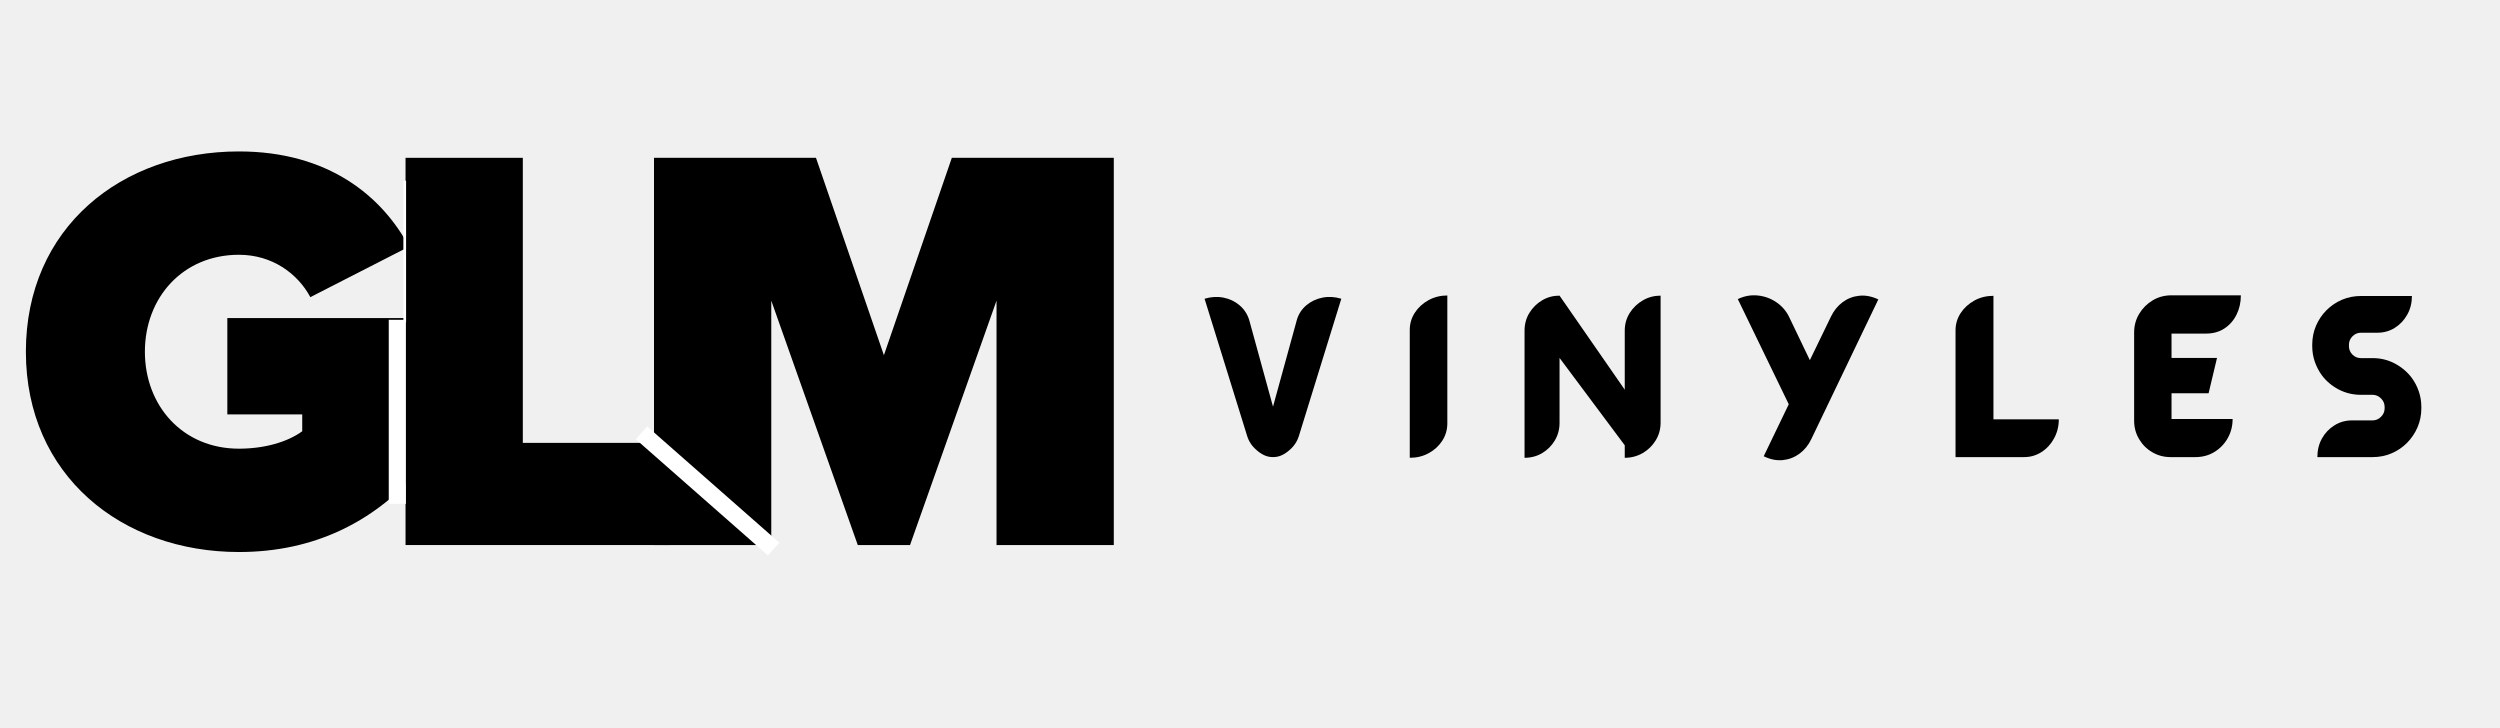
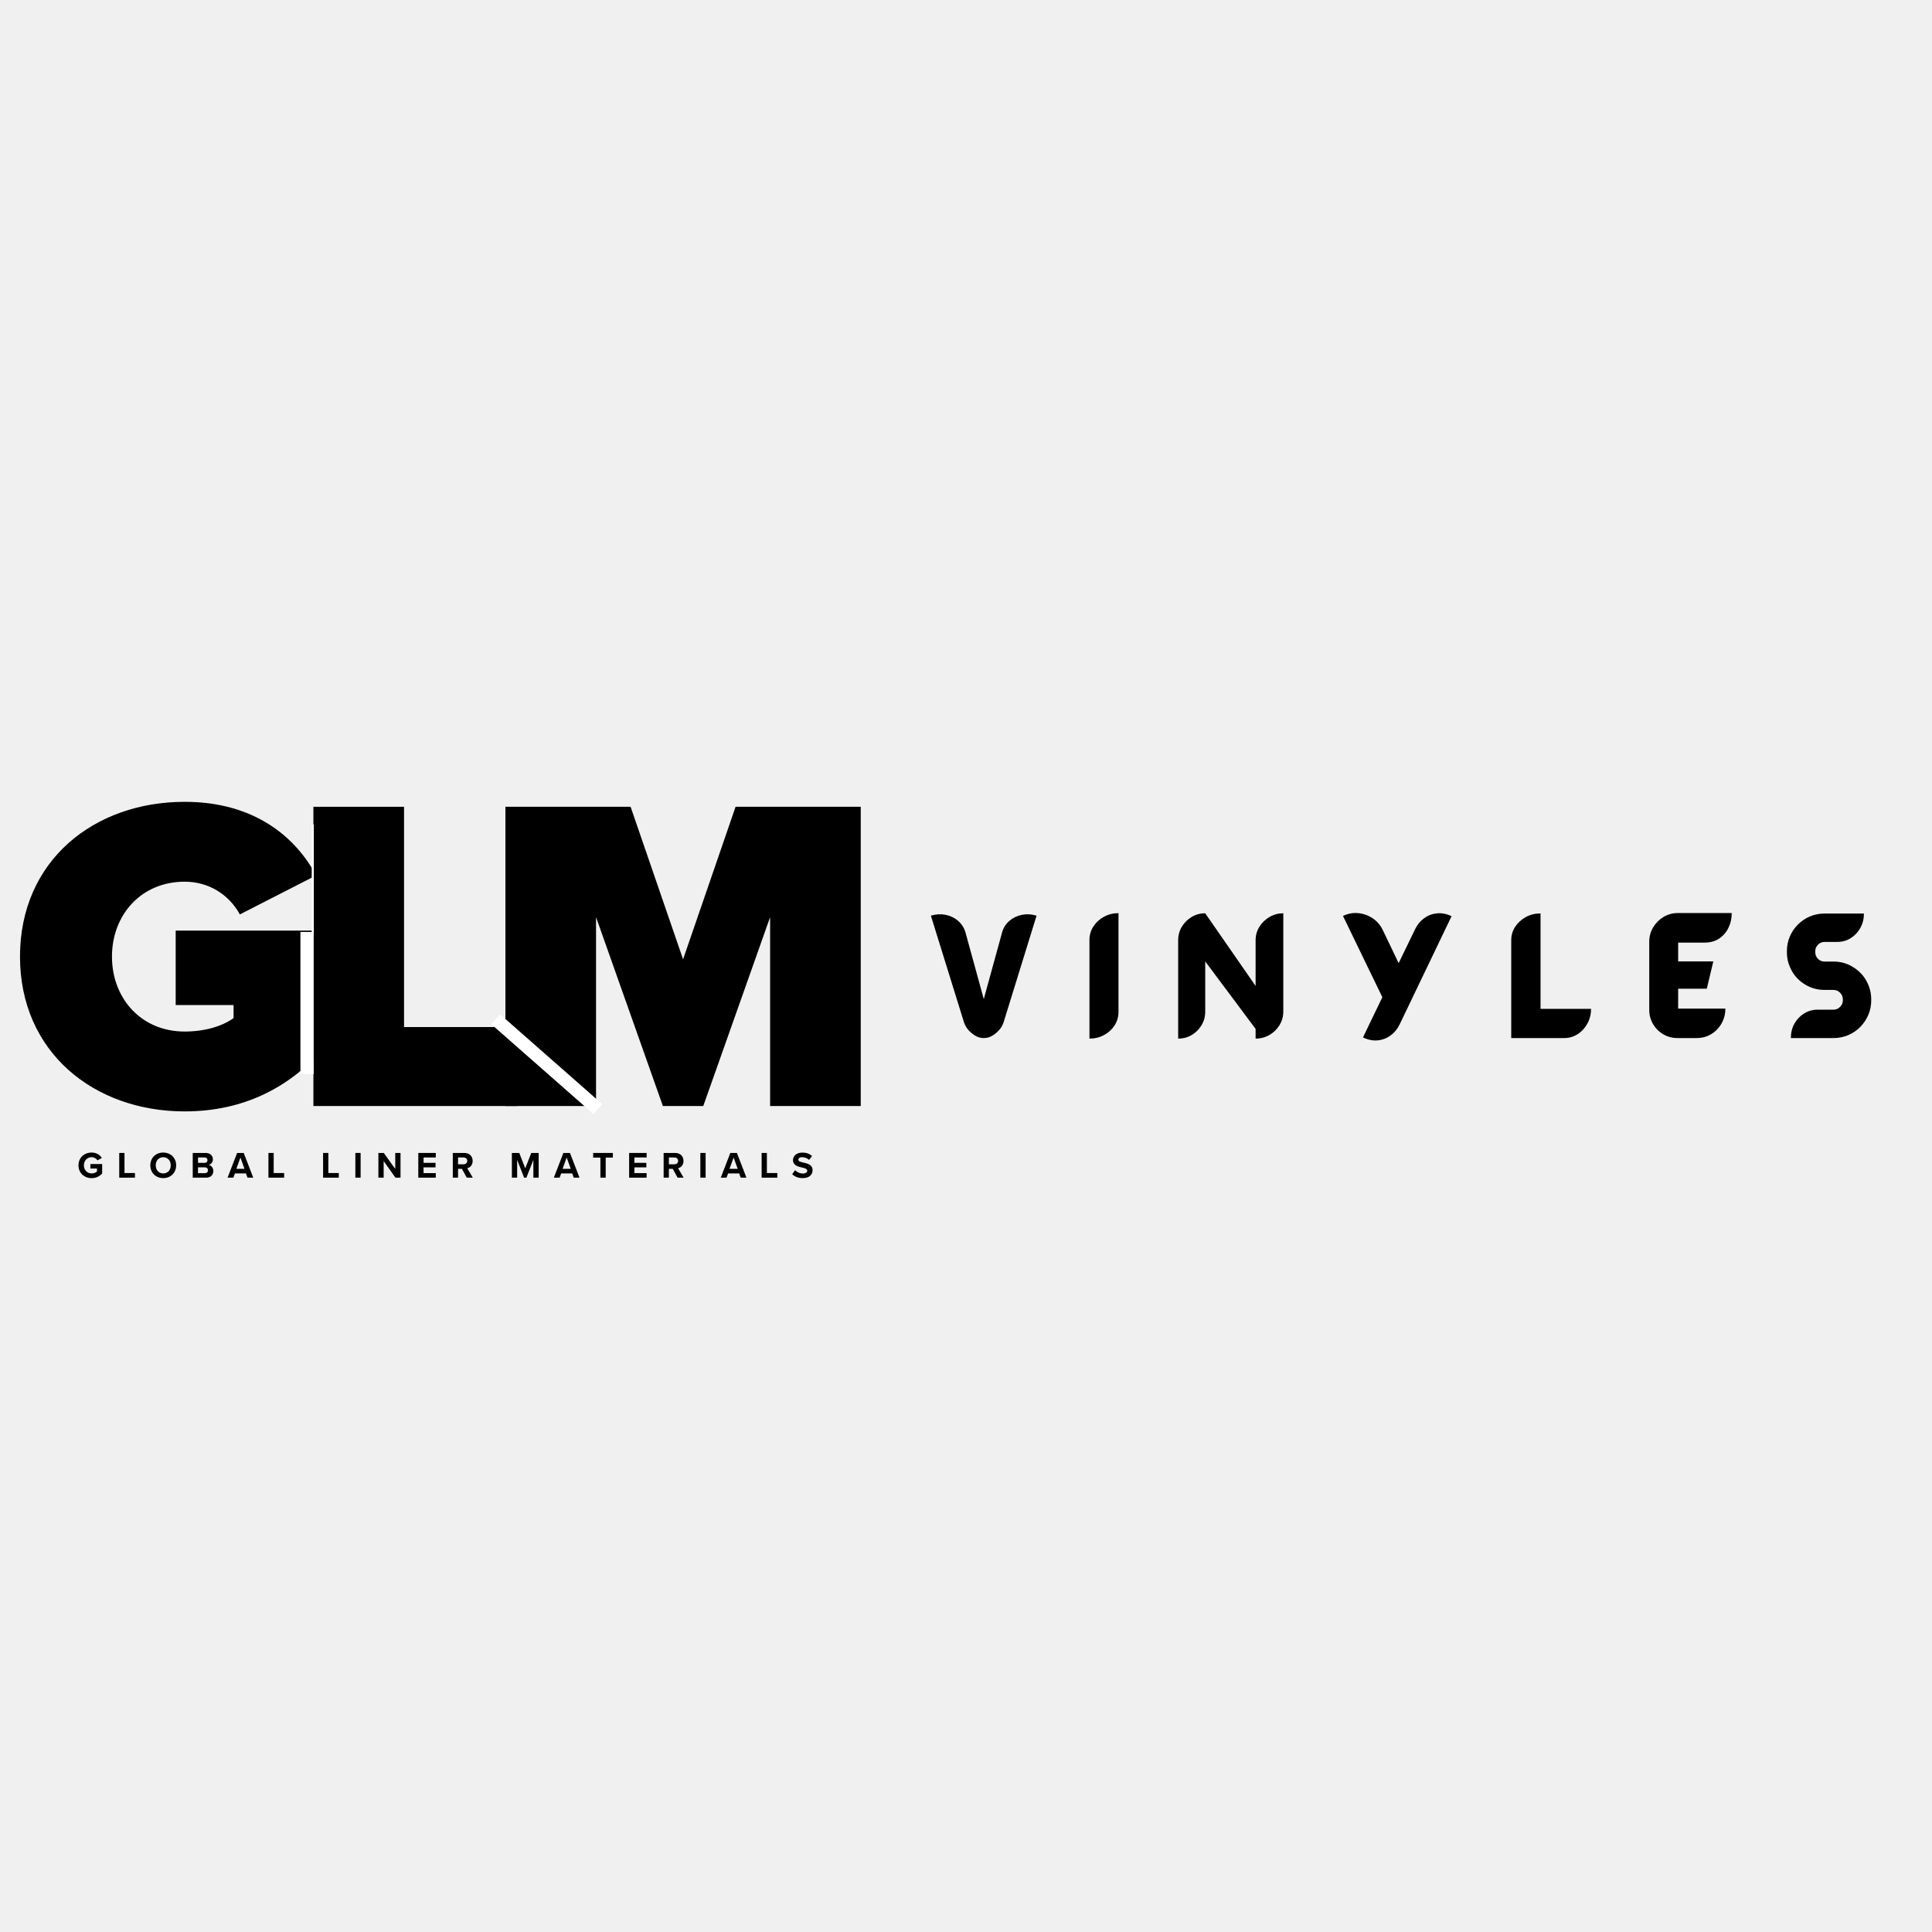
- <svg xmlns="http://www.w3.org/2000/svg" width="1460" zoomAndPan="magnify" viewBox="40 535 1460 425" height="425" preserveAspectRatio="xMidYMid meet" version="1.0">
+ <svg xmlns="http://www.w3.org/2000/svg" width="2000" zoomAndPan="magnify" viewBox="40 535 1460 425" height="2000" preserveAspectRatio="xMidYMid meet" version="1.0">
  <defs>
    <g />
-     <clipPath id="82b4e53dbc">
+     <clipPath id="57185b19b3">
      <path d="M 0.84 0.68 L 649.559 0.68 L 649.559 414.199 L 0.84 414.199 Z M 0.84 0.68 " clip-rule="nonzero" />
    </clipPath>
-     <clipPath id="38071639b7">
+     <clipPath id="134e4ffc7a">
      <rect x="0" width="650" y="0" height="415" />
    </clipPath>
-     <clipPath id="c44051923b">
+     <clipPath id="5f4968b759">
      <rect x="0" width="650" y="0" height="415" />
    </clipPath>
-     <clipPath id="fd7cb30bc6">
+     <clipPath id="cb58957476">
      <rect x="0" width="751" y="0" height="127" />
    </clipPath>
  </defs>
  <g transform="matrix(1, 0, 0, 1, 45, 541)">
-     <g clip-path="url(#c44051923b)">
-       <g clip-path="url(#82b4e53dbc)">
-         <g transform="matrix(1, 0, 0, 1, 0, 0.000000000000113687)">
-           <g clip-path="url(#38071639b7)">
+     <g clip-path="url(#5f4968b759)">
+       <g clip-path="url(#57185b19b3)">
+         <g transform="matrix(1, 0, 0, 1, -0.000000000000007105, 0.000000000000113687)">
+           <g clip-path="url(#134e4ffc7a)">
            <g fill="#000000" fill-opacity="1">
              <g transform="translate(4.012009, 312.308)">
                <g>
                  <path d="M 6.102 -112.902 C 6.102 -40.684 62.043 4.07 130.531 4.07 C 174.945 4.07 208.848 -13.902 233.938 -41.703 L 233.938 -132.566 L 123.75 -132.566 L 123.75 -76.285 L 167.488 -76.285 L 167.488 -66.453 C 158.672 -60.012 145.109 -56.281 130.531 -56.281 C 97.645 -56.281 75.605 -81.371 75.605 -112.902 C 75.605 -144.43 97.645 -169.52 130.531 -169.52 C 149.855 -169.52 164.773 -158.672 172.234 -144.77 L 229.871 -174.266 C 214.273 -203.426 183.082 -229.871 130.531 -229.871 C 62.043 -229.871 6.102 -185.457 6.102 -112.902 Z M 6.102 -112.902 " />
                </g>
              </g>
            </g>
            <g fill="#000000" fill-opacity="1">
              <g transform="translate(213.5286, 312.308)">
                <g>
                  <path d="M 172.57 0 L 172.57 -59.672 L 86.793 -59.672 L 86.793 -226.141 L 18.309 -226.141 L 18.309 0 Z M 172.57 0 " />
                </g>
              </g>
            </g>
            <g fill="#000000" fill-opacity="1">
              <g transform="translate(358.6295, 312.308)">
                <g>
                  <path d="M 286.828 0 L 286.828 -226.141 L 192.238 -226.141 L 152.57 -110.867 L 112.902 -226.141 L 18.309 -226.141 L 18.309 0 L 86.793 0 L 86.793 -142.738 L 137.312 0 L 167.824 0 L 218.344 -142.738 L 218.344 0 Z M 286.828 0 " />
                </g>
              </g>
            </g>
          </g>
        </g>
      </g>
      <path stroke-linecap="butt" transform="matrix(0.395822, 0.348025, -0.348025, 0.395822, 372.9387, 243.0278)" fill="none" stroke-linejoin="miter" d="M 0.002 9.501 L 194.939 9.502 " stroke="#ffffff" stroke-width="19" stroke-opacity="1" stroke-miterlimit="4" />
      <path stroke-linecap="butt" transform="matrix(0, 0.527064, -0.527064, 0, 232.048, 180.766)" fill="none" stroke-linejoin="miter" d="M -0.001 9.504 L 203.87 9.504 " stroke="#ffffff" stroke-width="19" stroke-opacity="1" stroke-miterlimit="4" />
      <path stroke-linecap="butt" transform="matrix(0.0000000009199, 0.527064, -0.527064, 0.0000000009199, 232.1555, 99.56408)" fill="none" stroke-linejoin="miter" d="M -0.003 1.503 L 156.858 1.503 " stroke="#ffffff" stroke-width="3" stroke-opacity="1" stroke-miterlimit="4" />
    </g>
  </g>
  <g transform="matrix(1, 0, 0, 1, 742, 686)">
-     <g clip-path="url(#fd7cb30bc6)">
+     <g clip-path="url(#cb58957476)">
      <g fill="#000000" fill-opacity="1">
        <g transform="translate(1.559269, 115.9496)">
          <g>
            <path d="M 53.812 -80.156 C 54.812 -83.562 56.66 -86.398 59.359 -88.672 C 62.066 -90.953 65.207 -92.441 68.781 -93.141 C 72.363 -93.836 76.023 -93.617 79.766 -92.484 L 55.016 -12.422 C 54.016 -9.148 52.176 -6.379 49.5 -4.109 C 48.164 -2.898 46.695 -1.91 45.094 -1.141 C 43.488 -0.379 41.75 0 39.875 0 C 38.008 0 36.273 -0.379 34.672 -1.141 C 33.066 -1.91 31.598 -2.898 30.266 -4.109 C 27.586 -6.379 25.75 -9.148 24.75 -12.422 L -0.094 -92.484 C 3.645 -93.617 7.316 -93.836 10.922 -93.141 C 14.523 -92.441 17.66 -90.953 20.328 -88.672 C 23.004 -86.398 24.879 -83.562 25.953 -80.156 L 39.875 -29.453 Z M 53.812 -80.156 " />
          </g>
        </g>
      </g>
      <g fill="#000000" fill-opacity="1">
        <g transform="translate(116.2858, 115.9496)">
          <g>
            <path d="M 5.016 -74.25 C 5.016 -77.926 6 -81.281 7.969 -84.312 C 9.938 -87.352 12.586 -89.789 15.922 -91.625 C 19.266 -93.469 22.941 -94.391 26.953 -94.391 L 26.953 -19.734 C 26.953 -15.992 25.969 -12.602 24 -9.562 C 22.031 -6.531 19.391 -4.109 16.078 -2.297 C 12.773 -0.492 9.086 0.406 5.016 0.406 Z M 5.016 -74.25 " />
          </g>
        </g>
      </g>
      <g fill="#000000" fill-opacity="1">
        <g transform="translate(183.3201, 115.9496)">
          <g>
            <path d="M 63.531 -73.844 C 63.531 -77.656 64.5 -81.098 66.438 -84.172 C 68.375 -87.242 70.926 -89.695 74.094 -91.531 C 77.27 -93.375 80.727 -94.297 84.469 -94.297 L 84.469 -20.141 C 84.469 -16.328 83.516 -12.867 81.609 -9.766 C 79.711 -6.66 77.176 -4.188 74 -2.344 C 70.82 -0.508 67.332 0.406 63.531 0.406 L 63.531 -6.906 L 25.453 -57.922 L 25.453 -19.938 C 25.453 -16.195 24.531 -12.789 22.688 -9.719 C 20.852 -6.645 18.398 -4.188 15.328 -2.344 C 12.254 -0.508 8.816 0.406 5.016 0.406 L 5.016 -73.844 C 5.016 -77.656 5.945 -81.098 7.812 -84.172 C 9.688 -87.242 12.16 -89.695 15.234 -91.531 C 18.305 -93.375 21.711 -94.297 25.453 -94.297 L 63.531 -39.375 Z M 63.531 -73.844 " />
          </g>
        </g>
      </g>
      <g fill="#000000" fill-opacity="1">
        <g transform="translate(307.8656, 115.9496)">
          <g>
            <path d="M 59.422 -82.062 C 61.086 -85.539 63.359 -88.348 66.234 -90.484 C 69.109 -92.617 72.348 -93.867 75.953 -94.234 C 79.555 -94.609 83.266 -93.895 87.078 -92.094 L 47.891 -10.422 C 46.223 -6.941 43.938 -4.133 41.031 -2 C 38.125 0.133 34.867 1.383 31.266 1.75 C 27.66 2.113 23.953 1.363 20.141 -0.5 L 34.766 -30.859 L 5.016 -92.281 C 8.816 -94.094 12.688 -94.797 16.625 -94.391 C 20.57 -93.992 24.164 -92.707 27.406 -90.531 C 30.645 -88.363 33.133 -85.539 34.875 -82.062 L 47.094 -56.609 Z M 59.422 -82.062 " />
          </g>
        </g>
      </g>
      <g fill="#000000" fill-opacity="1">
        <g transform="translate(435.0161, 115.9496)">
          <g>
            <path d="M 27.156 -94.188 L 27.156 -22.047 L 65.328 -22.047 C 65.328 -18.035 64.41 -14.344 62.578 -10.969 C 60.742 -7.594 58.289 -4.922 55.219 -2.953 C 52.145 -0.984 48.77 0 45.094 0 L 5.016 0 C 5.016 -0.062 5.031 -0.109 5.062 -0.141 C 5.094 -0.18 5.109 -0.203 5.109 -0.203 C 5.109 -0.203 5.078 -0.203 5.016 -0.203 L 5.016 -73.953 C 5.016 -77.691 6.016 -81.082 8.016 -84.125 C 10.016 -87.164 12.688 -89.602 16.031 -91.438 C 19.375 -93.27 23.082 -94.188 27.156 -94.188 Z M 27.156 -94.188 " />
          </g>
        </g>
      </g>
      <g fill="#000000" fill-opacity="1">
        <g transform="translate(540.4246, 115.9496)">
          <g>
            <path d="M 25.75 -37.281 L 25.75 -22.25 L 61.422 -22.25 C 61.422 -18.164 60.469 -14.438 58.562 -11.062 C 56.664 -7.695 54.078 -5.008 50.797 -3 C 47.523 -1 43.82 0 39.688 0 L 25.156 0 C 21.281 0 17.723 -0.953 14.484 -2.859 C 11.242 -4.766 8.672 -7.336 6.766 -10.578 C 4.859 -13.816 3.906 -17.375 3.906 -21.25 L 3.906 -72.75 C 3.906 -76.758 4.891 -80.398 6.859 -83.672 C 8.828 -86.941 11.445 -89.562 14.719 -91.531 C 18 -93.5 21.645 -94.484 25.656 -94.484 L 66.234 -94.484 C 66.234 -90.348 65.395 -86.594 63.719 -83.219 C 62.051 -79.844 59.695 -77.148 56.656 -75.141 C 53.625 -73.141 50.035 -72.141 45.891 -72.141 L 25.75 -72.141 L 25.75 -57.922 L 52.312 -57.922 L 47.391 -37.281 Z M 25.75 -37.281 " />
          </g>
        </g>
      </g>
      <g fill="#000000" fill-opacity="1">
        <g transform="translate(645.5325, 115.9496)">
          <g>
            <path d="M 60.922 -46.297 C 62.66 -43.953 64.031 -41.328 65.031 -38.422 C 66.031 -35.516 66.531 -32.461 66.531 -29.266 L 66.531 -28.453 C 66.531 -24.578 65.797 -20.922 64.328 -17.484 C 62.859 -14.047 60.82 -11.004 58.219 -8.359 C 55.613 -5.723 52.586 -3.672 49.141 -2.203 C 45.703 -0.734 42.016 0 38.078 0 L 5.812 0 C 5.812 -4.07 6.711 -7.711 8.516 -10.922 C 10.316 -14.129 12.754 -16.68 15.828 -18.578 C 18.898 -20.484 22.273 -21.438 25.953 -21.438 L 38.078 -21.438 C 39.953 -21.438 41.586 -22.141 42.984 -23.547 C 44.391 -24.953 45.094 -26.586 45.094 -28.453 L 45.094 -29.266 C 45.094 -31.203 44.391 -32.867 42.984 -34.266 C 41.586 -35.672 39.953 -36.375 38.078 -36.375 L 31.266 -36.375 C 26.586 -36.375 22.258 -37.41 18.281 -39.484 C 14.312 -41.555 11.023 -44.328 8.422 -47.797 C 6.68 -50.203 5.312 -52.836 4.312 -55.703 C 3.312 -58.578 2.812 -61.617 2.812 -64.828 L 2.812 -65.641 C 2.812 -69.578 3.547 -73.266 5.016 -76.703 C 6.484 -80.141 8.52 -83.16 11.125 -85.766 C 13.727 -88.379 16.75 -90.422 20.188 -91.891 C 23.625 -93.359 27.316 -94.094 31.266 -94.094 L 61.031 -94.094 C 61.031 -90.082 60.125 -86.457 58.312 -83.219 C 56.508 -79.977 54.086 -77.406 51.047 -75.5 C 48.016 -73.594 44.629 -72.641 40.891 -72.641 L 31.266 -72.641 C 29.328 -72.641 27.672 -71.938 26.297 -70.531 C 24.93 -69.133 24.25 -67.504 24.25 -65.641 L 24.25 -64.828 C 24.25 -62.891 24.93 -61.234 26.297 -59.859 C 27.672 -58.492 29.328 -57.812 31.266 -57.812 L 38.078 -57.812 C 42.754 -57.812 47.078 -56.758 51.047 -54.656 C 55.023 -52.551 58.316 -49.766 60.922 -46.297 Z M 60.922 -46.297 " />
          </g>
        </g>
      </g>
    </g>
  </g>
+   <g fill="#000000" fill-opacity="1">
+     <g transform="translate(98.3586, 907.4525)">
+       <g>
+         <path d="M 0.953 -9.324 C 0.953 -3.445 5.43 0.363 10.891 0.363 C 14.277 0.363 16.938 -1.035 18.844 -3.164 L 18.844 -10.305 L 9.938 -10.305 L 9.938 -6.887 L 14.922 -6.887 L 14.922 -4.621 C 14.109 -3.891 12.598 -3.191 10.891 -3.191 C 7.504 -3.191 5.039 -5.797 5.039 -9.324 C 5.039 -12.852 7.504 -15.453 10.891 -15.453 C 12.852 -15.453 14.445 -14.418 15.316 -13.102 L 18.617 -14.895 C 17.191 -17.105 14.754 -18.98 10.891 -18.98 C 5.43 -18.98 0.953 -15.23 0.953 -9.324 Z M 0.953 -9.324 " />
+       </g>
+     </g>
+   </g>
+   <g fill="#000000" fill-opacity="1">
+     <g transform="translate(128.2599, 907.4525)">
+       <g>
+         <path d="M 13.719 0 L 13.719 -3.5 L 5.824 -3.5 L 5.824 -18.676 L 1.848 -18.676 L 1.848 0 Z M 13.719 0 " />
+       </g>
+     </g>
+   </g>
+   <g fill="#000000" fill-opacity="1">
+     <g transform="translate(152.6459, 907.4525)">
+       <g>
+         <path d="M 0.953 -9.324 C 0.953 -3.695 5.066 0.336 10.695 0.336 C 16.352 0.336 20.465 -3.695 20.465 -9.324 C 20.465 -14.949 16.352 -18.98 10.695 -18.98 C 5.066 -18.98 0.953 -14.949 0.953 -9.324 Z M 16.379 -9.324 C 16.379 -5.852 14.141 -3.191 10.695 -3.191 C 7.25 -3.191 5.039 -5.852 5.039 -9.324 C 5.039 -12.824 7.25 -15.453 10.695 -15.453 C 14.141 -15.453 16.379 -12.824 16.379 -9.324 Z M 16.379 -9.324 " />
+       </g>
+     </g>
+   </g>
+   <g fill="#000000" fill-opacity="1">
+     <g transform="translate(183.807, 907.4525)">
+       <g>
+         <path d="M 11.984 0 C 15.539 0 17.414 -2.238 17.414 -5.039 C 17.414 -7.391 15.82 -9.324 13.832 -9.633 C 15.594 -9.996 17.051 -11.562 17.051 -13.914 C 17.051 -16.406 15.23 -18.676 11.676 -18.676 L 1.848 -18.676 L 1.848 0 Z M 5.824 -15.285 L 10.809 -15.285 C 12.152 -15.285 12.992 -14.391 12.992 -13.242 C 12.992 -12.039 12.152 -11.172 10.809 -11.172 L 5.824 -11.172 Z M 5.824 -7.785 L 10.945 -7.785 C 12.516 -7.785 13.355 -6.777 13.355 -5.598 C 13.355 -4.254 12.457 -3.387 10.945 -3.387 L 5.824 -3.387 Z M 5.824 -7.785 " />
+       </g>
+     </g>
+   </g>
+   <g fill="#000000" fill-opacity="1">
+     <g transform="translate(212.1125, 907.4525)">
+       <g>
+         <path d="M 19.262 0 L 12.066 -18.676 L 7.082 -18.676 L -0.141 0 L 4.227 0 L 5.402 -3.219 L 13.746 -3.219 L 14.922 0 Z M 12.656 -6.664 L 6.469 -6.664 L 9.574 -15.23 Z M 12.656 -6.664 " />
+       </g>
+     </g>
+   </g>
+   <g fill="#000000" fill-opacity="1">
+     <g transform="translate(241.006, 907.4525)">
+       <g>
+         <path d="M 13.719 0 L 13.719 -3.5 L 5.824 -3.5 L 5.824 -18.676 L 1.848 -18.676 L 1.848 0 Z M 13.719 0 " />
+       </g>
+     </g>
+   </g>
+   <g fill="#000000" fill-opacity="1">
+     <g transform="translate(265.392, 907.4525)">
+       <g />
+     </g>
+   </g>
+   <g fill="#000000" fill-opacity="1">
+     <g transform="translate(282.3031, 907.4525)">
+       <g>
+         <path d="M 13.719 0 L 13.719 -3.5 L 5.824 -3.5 L 5.824 -18.676 L 1.848 -18.676 L 1.848 0 Z M 13.719 0 " />
+       </g>
+     </g>
+   </g>
+   <g fill="#000000" fill-opacity="1">
+     <g transform="translate(306.6891, 907.4525)">
+       <g>
+         <path d="M 5.824 0 L 5.824 -18.676 L 1.848 -18.676 L 1.848 0 Z M 5.824 0 " />
+       </g>
+     </g>
+   </g>
+   <g fill="#000000" fill-opacity="1">
+     <g transform="translate(324.1041, 907.4525)">
+       <g>
+         <path d="M 18.562 0 L 18.562 -18.676 L 14.586 -18.676 L 14.586 -6.578 L 5.934 -18.676 L 1.848 -18.676 L 1.848 0 L 5.824 0 L 5.824 -12.543 L 14.727 0 Z M 18.562 0 " />
+       </g>
+     </g>
+   </g>
+   <g fill="#000000" fill-opacity="1">
+     <g transform="translate(354.2573, 907.4525)">
+       <g>
+         <path d="M 15.062 0 L 15.062 -3.445 L 5.824 -3.445 L 5.824 -7.785 L 14.867 -7.785 L 14.867 -11.199 L 5.824 -11.199 L 5.824 -15.258 L 15.062 -15.258 L 15.062 -18.676 L 1.848 -18.676 L 1.848 0 Z M 15.062 0 " />
+       </g>
+     </g>
+   </g>
+   <g fill="#000000" fill-opacity="1">
+     <g transform="translate(380.3232, 907.4525)">
+       <g>
+         <path d="M 16.965 0 L 12.766 -7.113 C 14.781 -7.586 16.855 -9.352 16.855 -12.656 C 16.855 -16.125 14.477 -18.676 10.582 -18.676 L 1.848 -18.676 L 1.848 0 L 5.824 0 L 5.824 -6.691 L 8.734 -6.691 L 12.402 0 Z M 12.793 -12.684 C 12.793 -11.113 11.59 -10.105 9.996 -10.105 L 5.824 -10.105 L 5.824 -15.258 L 9.996 -15.258 C 11.59 -15.258 12.793 -14.25 12.793 -12.684 Z M 12.793 -12.684 " />
+       </g>
+     </g>
+   </g>
+   <g fill="#000000" fill-opacity="1">
+     <g transform="translate(408.0687, 907.4525)">
+       <g />
+     </g>
+   </g>
+   <g fill="#000000" fill-opacity="1">
+     <g transform="translate(424.9798, 907.4525)">
+       <g>
+         <path d="M 22.09 0 L 22.09 -18.676 L 16.492 -18.676 L 11.953 -7.027 L 7.418 -18.676 L 1.848 -18.676 L 1.848 0 L 5.824 0 L 5.824 -13.438 L 11.086 0 L 12.824 0 L 18.086 -13.438 L 18.086 0 Z M 22.09 0 " />
+       </g>
+     </g>
+   </g>
+   <g fill="#000000" fill-opacity="1">
+     <g transform="translate(458.6606, 907.4525)">
+       <g>
+         <path d="M 19.262 0 L 12.066 -18.676 L 7.082 -18.676 L -0.141 0 L 4.227 0 L 5.402 -3.219 L 13.746 -3.219 L 14.922 0 Z M 12.656 -6.664 L 6.469 -6.664 L 9.574 -15.23 Z M 12.656 -6.664 " />
+       </g>
+     </g>
+   </g>
+   <g fill="#000000" fill-opacity="1">
+     <g transform="translate(487.554, 907.4525)">
+       <g>
+         <path d="M 10.164 0 L 10.164 -15.176 L 15.594 -15.176 L 15.594 -18.676 L 0.699 -18.676 L 0.699 -15.176 L 6.16 -15.176 L 6.16 0 Z M 10.164 0 " />
+       </g>
+     </g>
+   </g>
+   <g fill="#000000" fill-opacity="1">
+     <g transform="translate(513.5918, 907.4525)">
+       <g>
+         <path d="M 15.062 0 L 15.062 -3.445 L 5.824 -3.445 L 5.824 -7.785 L 14.867 -7.785 L 14.867 -11.199 L 5.824 -11.199 L 5.824 -15.258 L 15.062 -15.258 L 15.062 -18.676 L 1.848 -18.676 L 1.848 0 Z M 15.062 0 " />
+       </g>
+     </g>
+   </g>
+   <g fill="#000000" fill-opacity="1">
+     <g transform="translate(539.6576, 907.4525)">
+       <g>
+         <path d="M 16.965 0 L 12.766 -7.113 C 14.781 -7.586 16.855 -9.352 16.855 -12.656 C 16.855 -16.125 14.477 -18.676 10.582 -18.676 L 1.848 -18.676 L 1.848 0 L 5.824 0 L 5.824 -6.691 L 8.734 -6.691 L 12.402 0 Z M 12.793 -12.684 C 12.793 -11.113 11.59 -10.105 9.996 -10.105 L 5.824 -10.105 L 5.824 -15.258 L 9.996 -15.258 C 11.59 -15.258 12.793 -14.25 12.793 -12.684 Z M 12.793 -12.684 " />
+       </g>
+     </g>
+   </g>
+   <g fill="#000000" fill-opacity="1">
+     <g transform="translate(567.4032, 907.4525)">
+       <g>
+         <path d="M 5.824 0 L 5.824 -18.676 L 1.848 -18.676 L 1.848 0 Z M 5.824 0 " />
+       </g>
+     </g>
+   </g>
+   <g fill="#000000" fill-opacity="1">
+     <g transform="translate(584.8182, 907.4525)">
+       <g>
+         <path d="M 19.262 0 L 12.066 -18.676 L 7.082 -18.676 L -0.141 0 L 4.227 0 L 5.402 -3.219 L 13.746 -3.219 L 14.922 0 Z M 12.656 -6.664 L 6.469 -6.664 L 9.574 -15.23 Z M 12.656 -6.664 " />
+       </g>
+     </g>
+   </g>
+   <g fill="#000000" fill-opacity="1">
+     <g transform="translate(613.7116, 907.4525)">
+       <g>
+         <path d="M 13.719 0 L 13.719 -3.5 L 5.824 -3.5 L 5.824 -18.676 L 1.848 -18.676 L 1.848 0 Z M 13.719 0 " />
+       </g>
+     </g>
+   </g>
+   <g fill="#000000" fill-opacity="1">
+     <g transform="translate(638.0976, 907.4525)">
+       <g>
+         <path d="M 0.559 -2.633 C 2.324 -0.867 4.898 0.336 8.484 0.336 C 13.523 0.336 15.957 -2.238 15.957 -5.656 C 15.957 -9.801 12.039 -10.723 8.961 -11.422 C 6.805 -11.926 5.234 -12.32 5.234 -13.578 C 5.234 -14.699 6.188 -15.484 7.98 -15.484 C 9.801 -15.484 11.816 -14.84 13.328 -13.438 L 15.539 -16.352 C 13.691 -18.059 11.227 -18.953 8.258 -18.953 C 3.863 -18.953 1.176 -16.434 1.176 -13.328 C 1.176 -9.156 5.094 -8.316 8.148 -7.617 C 10.305 -7.113 11.926 -6.637 11.926 -5.234 C 11.926 -4.172 10.863 -3.137 8.68 -3.137 C 6.102 -3.137 4.059 -4.285 2.742 -5.656 Z M 0.559 -2.633 " />
+       </g>
+     </g>
+   </g>
</svg>
